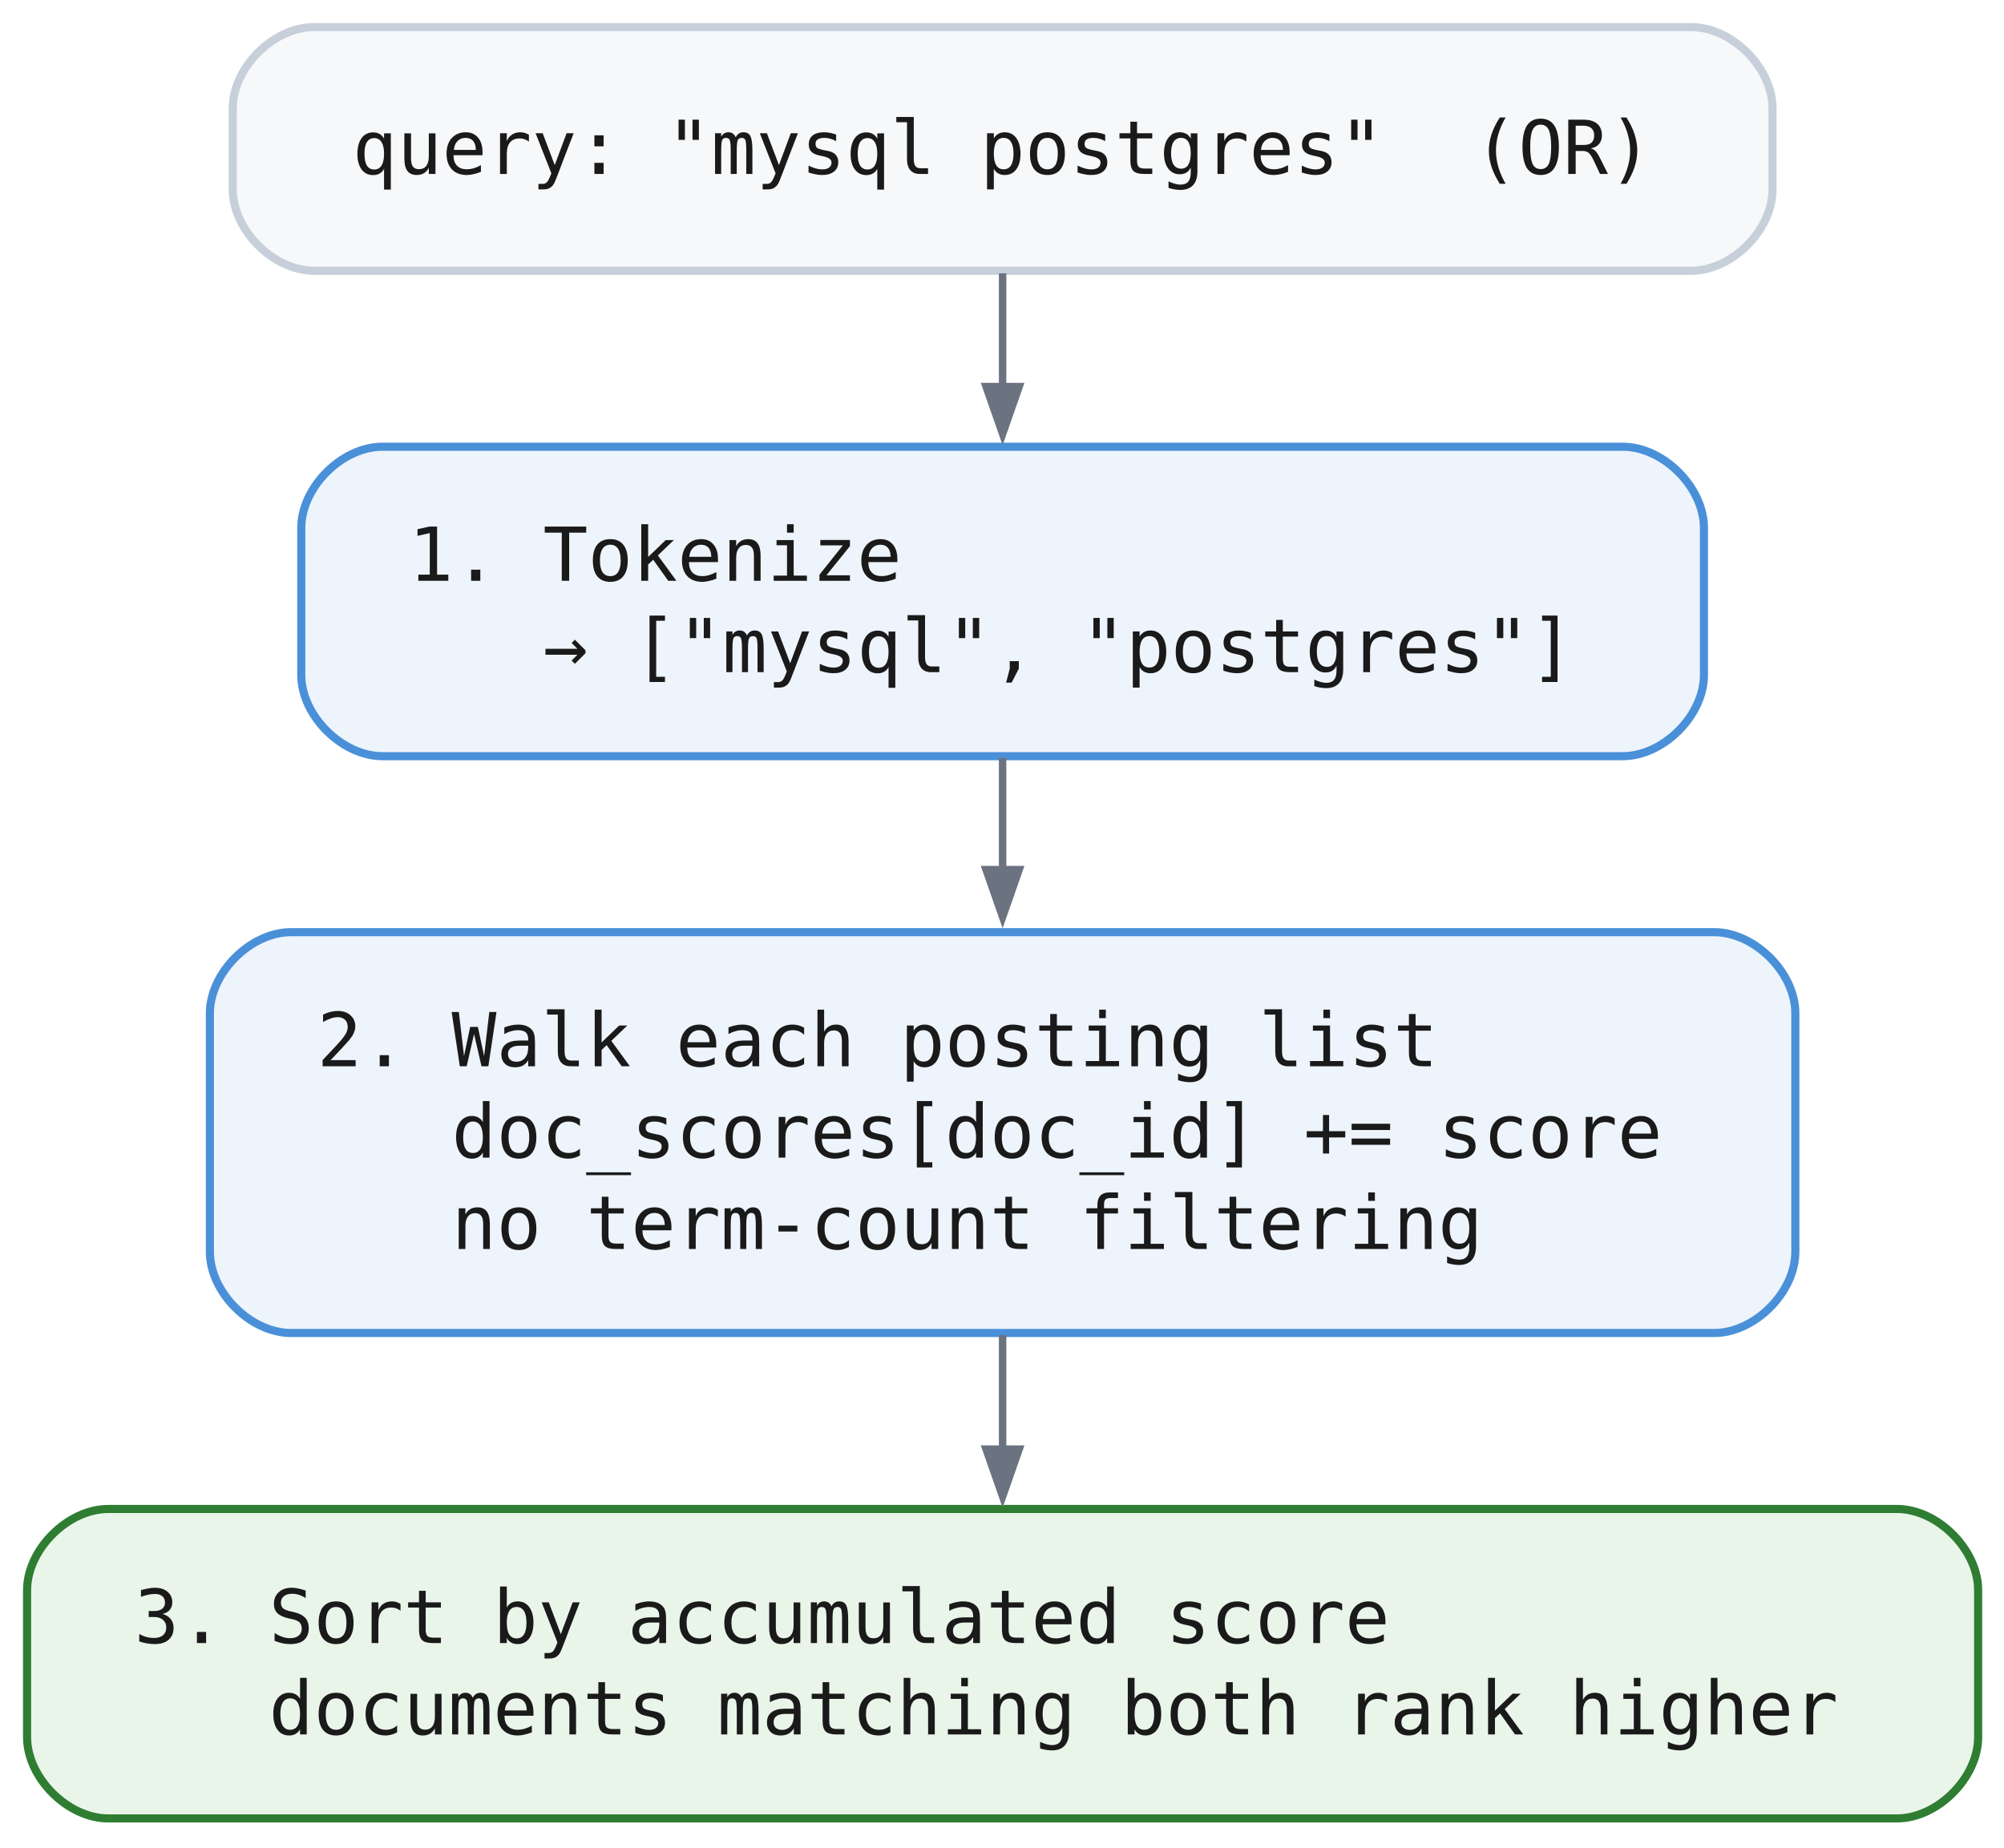
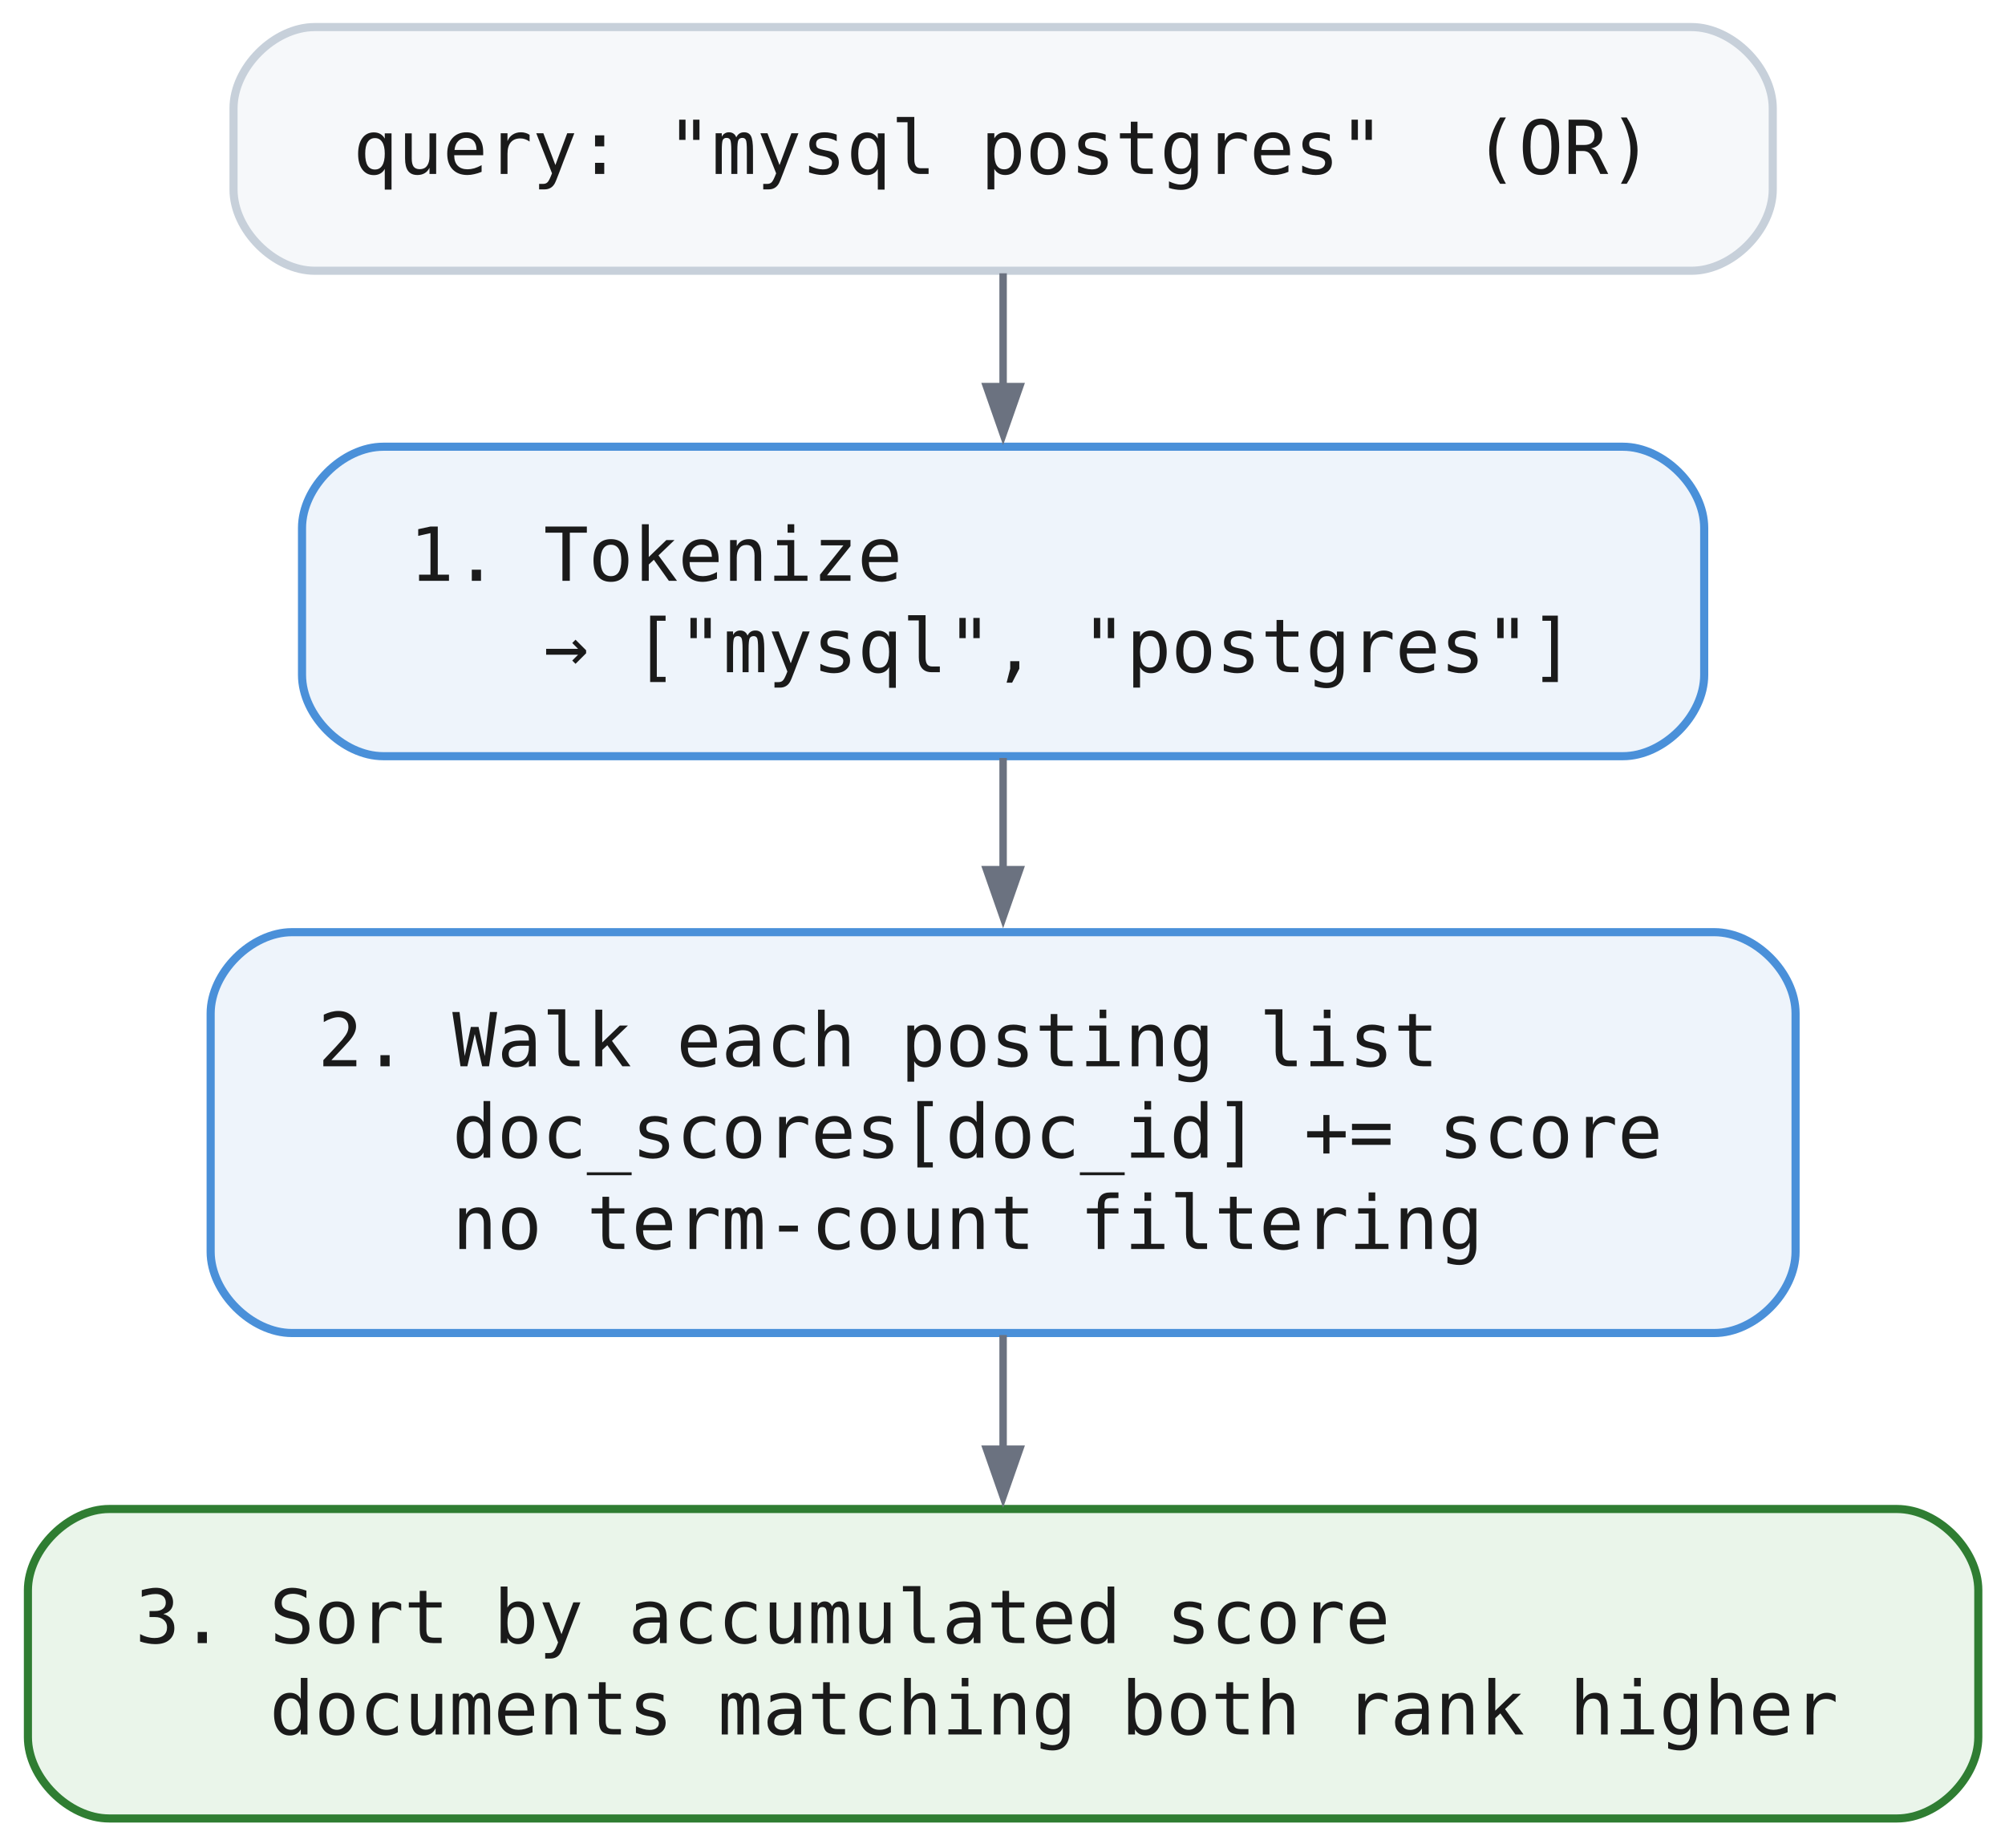
- <svg xmlns="http://www.w3.org/2000/svg" viewBox="0.00 0.00 296.00 273.00">
+ <svg xmlns="http://www.w3.org/2000/svg" width="395" height="364" viewBox="0.00 0.00 296.00 273.00">
  <g id="graph0" class="graph" transform="scale(1 1) rotate(0) translate(4 268.66)">
    <g id="node1" class="node">
      <path fill="#f6f8fa" stroke="#c7d0da" stroke-width="1.2" d="M245.81,-264.66C245.81,-264.66 42.37,-264.66 42.37,-264.66 36.38,-264.66 30.38,-258.66 30.38,-252.66 30.38,-252.66 30.38,-240.66 30.38,-240.66 30.38,-234.66 36.38,-228.66 42.38,-228.66 42.38,-228.66 245.81,-228.66 245.81,-228.66 251.81,-228.66 257.81,-234.66 257.81,-240.66 257.81,-240.66 257.81,-252.66 257.81,-252.66 257.81,-258.66 251.81,-264.66 245.81,-264.66" />
      <text xml:space="preserve" text-anchor="middle" x="144.09" y="-242.96" font-family="Menlo,Consolas,monospace" font-size="11.00" fill="#1a1a1a">query: "mysql postgres"  (OR)</text>
    </g>
    <g id="node2" class="node">
      <path fill="#eef4fb" stroke="#4a90d9" stroke-width="1.2" d="M235.68,-202.66C235.68,-202.66 52.5,-202.66 52.5,-202.66 46.5,-202.66 40.5,-196.66 40.5,-190.66 40.5,-190.66 40.5,-168.94 40.5,-168.94 40.5,-162.94 46.5,-156.94 52.5,-156.94 52.5,-156.94 235.68,-156.94 235.68,-156.94 241.68,-156.94 247.68,-162.94 247.68,-168.94 247.68,-168.94 247.68,-190.66 247.68,-190.66 247.68,-196.66 241.68,-202.66 235.68,-202.66" />
      <text xml:space="preserve" text-anchor="start" x="56.34" y="-182.85" font-family="Menlo,Consolas,monospace" font-size="11.00" fill="#1a1a1a">1. Tokenize</text>
      <text xml:space="preserve" text-anchor="start" x="56.34" y="-169.35" font-family="Menlo,Consolas,monospace" font-size="11.00" fill="#1a1a1a">   → ["mysql", "postgres"]</text>
    </g>
    <g id="edge1" class="edge">
      <path fill="none" stroke="#6b7280" stroke-width="1.1" d="M144.09,-228.28C144.09,-223.03 144.09,-217.12 144.09,-211.28" />
      <polygon fill="#6b7280" stroke="#6b7280" stroke-width="1.1" points="146.54,-211.55 144.09,-204.55 141.64,-211.55 146.54,-211.55" />
    </g>
    <g id="node3" class="node">
      <path fill="#eef4fb" stroke="#4a90d9" stroke-width="1.2" d="M249.18,-130.94C249.18,-130.94 39,-130.94 39,-130.94 33,-130.94 27,-124.94 27,-118.94 27,-118.94 27,-83.72 27,-83.72 27,-77.72 33,-71.72 39,-71.72 39,-71.72 249.18,-71.72 249.18,-71.72 255.18,-71.72 261.18,-77.72 261.18,-83.72 261.18,-83.72 261.18,-118.94 261.18,-118.94 261.18,-124.94 255.18,-130.94 249.18,-130.94" />
      <text xml:space="preserve" text-anchor="start" x="42.84" y="-111.13" font-family="Menlo,Consolas,monospace" font-size="11.00" fill="#1a1a1a">2. Walk each posting list</text>
      <text xml:space="preserve" text-anchor="start" x="42.84" y="-97.63" font-family="Menlo,Consolas,monospace" font-size="11.00" fill="#1a1a1a">   doc_scores[doc_id] += score</text>
      <text xml:space="preserve" text-anchor="start" x="42.84" y="-84.13" font-family="Menlo,Consolas,monospace" font-size="11.00" fill="#1a1a1a">   no term-count filtering</text>
    </g>
    <g id="edge2" class="edge">
      <path fill="none" stroke="#6b7280" stroke-width="1.1" d="M144.09,-156.68C144.09,-151.41 144.09,-145.63 144.09,-139.87" />
      <polygon fill="#6b7280" stroke="#6b7280" stroke-width="1.1" points="146.54,-140.18 144.09,-133.18 141.64,-140.18 146.54,-140.18" />
    </g>
    <g id="node4" class="node">
      <path fill="#eaf5ea" stroke="#2f7d32" stroke-width="1.2" d="M276.18,-45.72C276.18,-45.72 12,-45.72 12,-45.72 6,-45.72 0,-39.72 0,-33.72 0,-33.72 0,-12 0,-12 0,-6 6,0 12,0 12,0 276.18,0 276.18,0 282.18,0 288.18,-6 288.18,-12 288.18,-12 288.18,-33.72 288.18,-33.72 288.18,-39.72 282.18,-45.72 276.18,-45.72" />
      <text xml:space="preserve" text-anchor="start" x="15.84" y="-25.91" font-family="Menlo,Consolas,monospace" font-size="11.00" fill="#1a1a1a">3. Sort by accumulated score</text>
      <text xml:space="preserve" text-anchor="start" x="15.84" y="-12.41" font-family="Menlo,Consolas,monospace" font-size="11.00" fill="#1a1a1a">   documents matching both rank higher</text>
    </g>
    <g id="edge3" class="edge">
      <path fill="none" stroke="#6b7280" stroke-width="1.1" d="M144.09,-71.42C144.09,-65.87 144.09,-60.04 144.09,-54.44" />
      <polygon fill="#6b7280" stroke="#6b7280" stroke-width="1.1" points="146.54,-54.56 144.09,-47.56 141.64,-54.56 146.54,-54.56" />
    </g>
  </g>
</svg>
